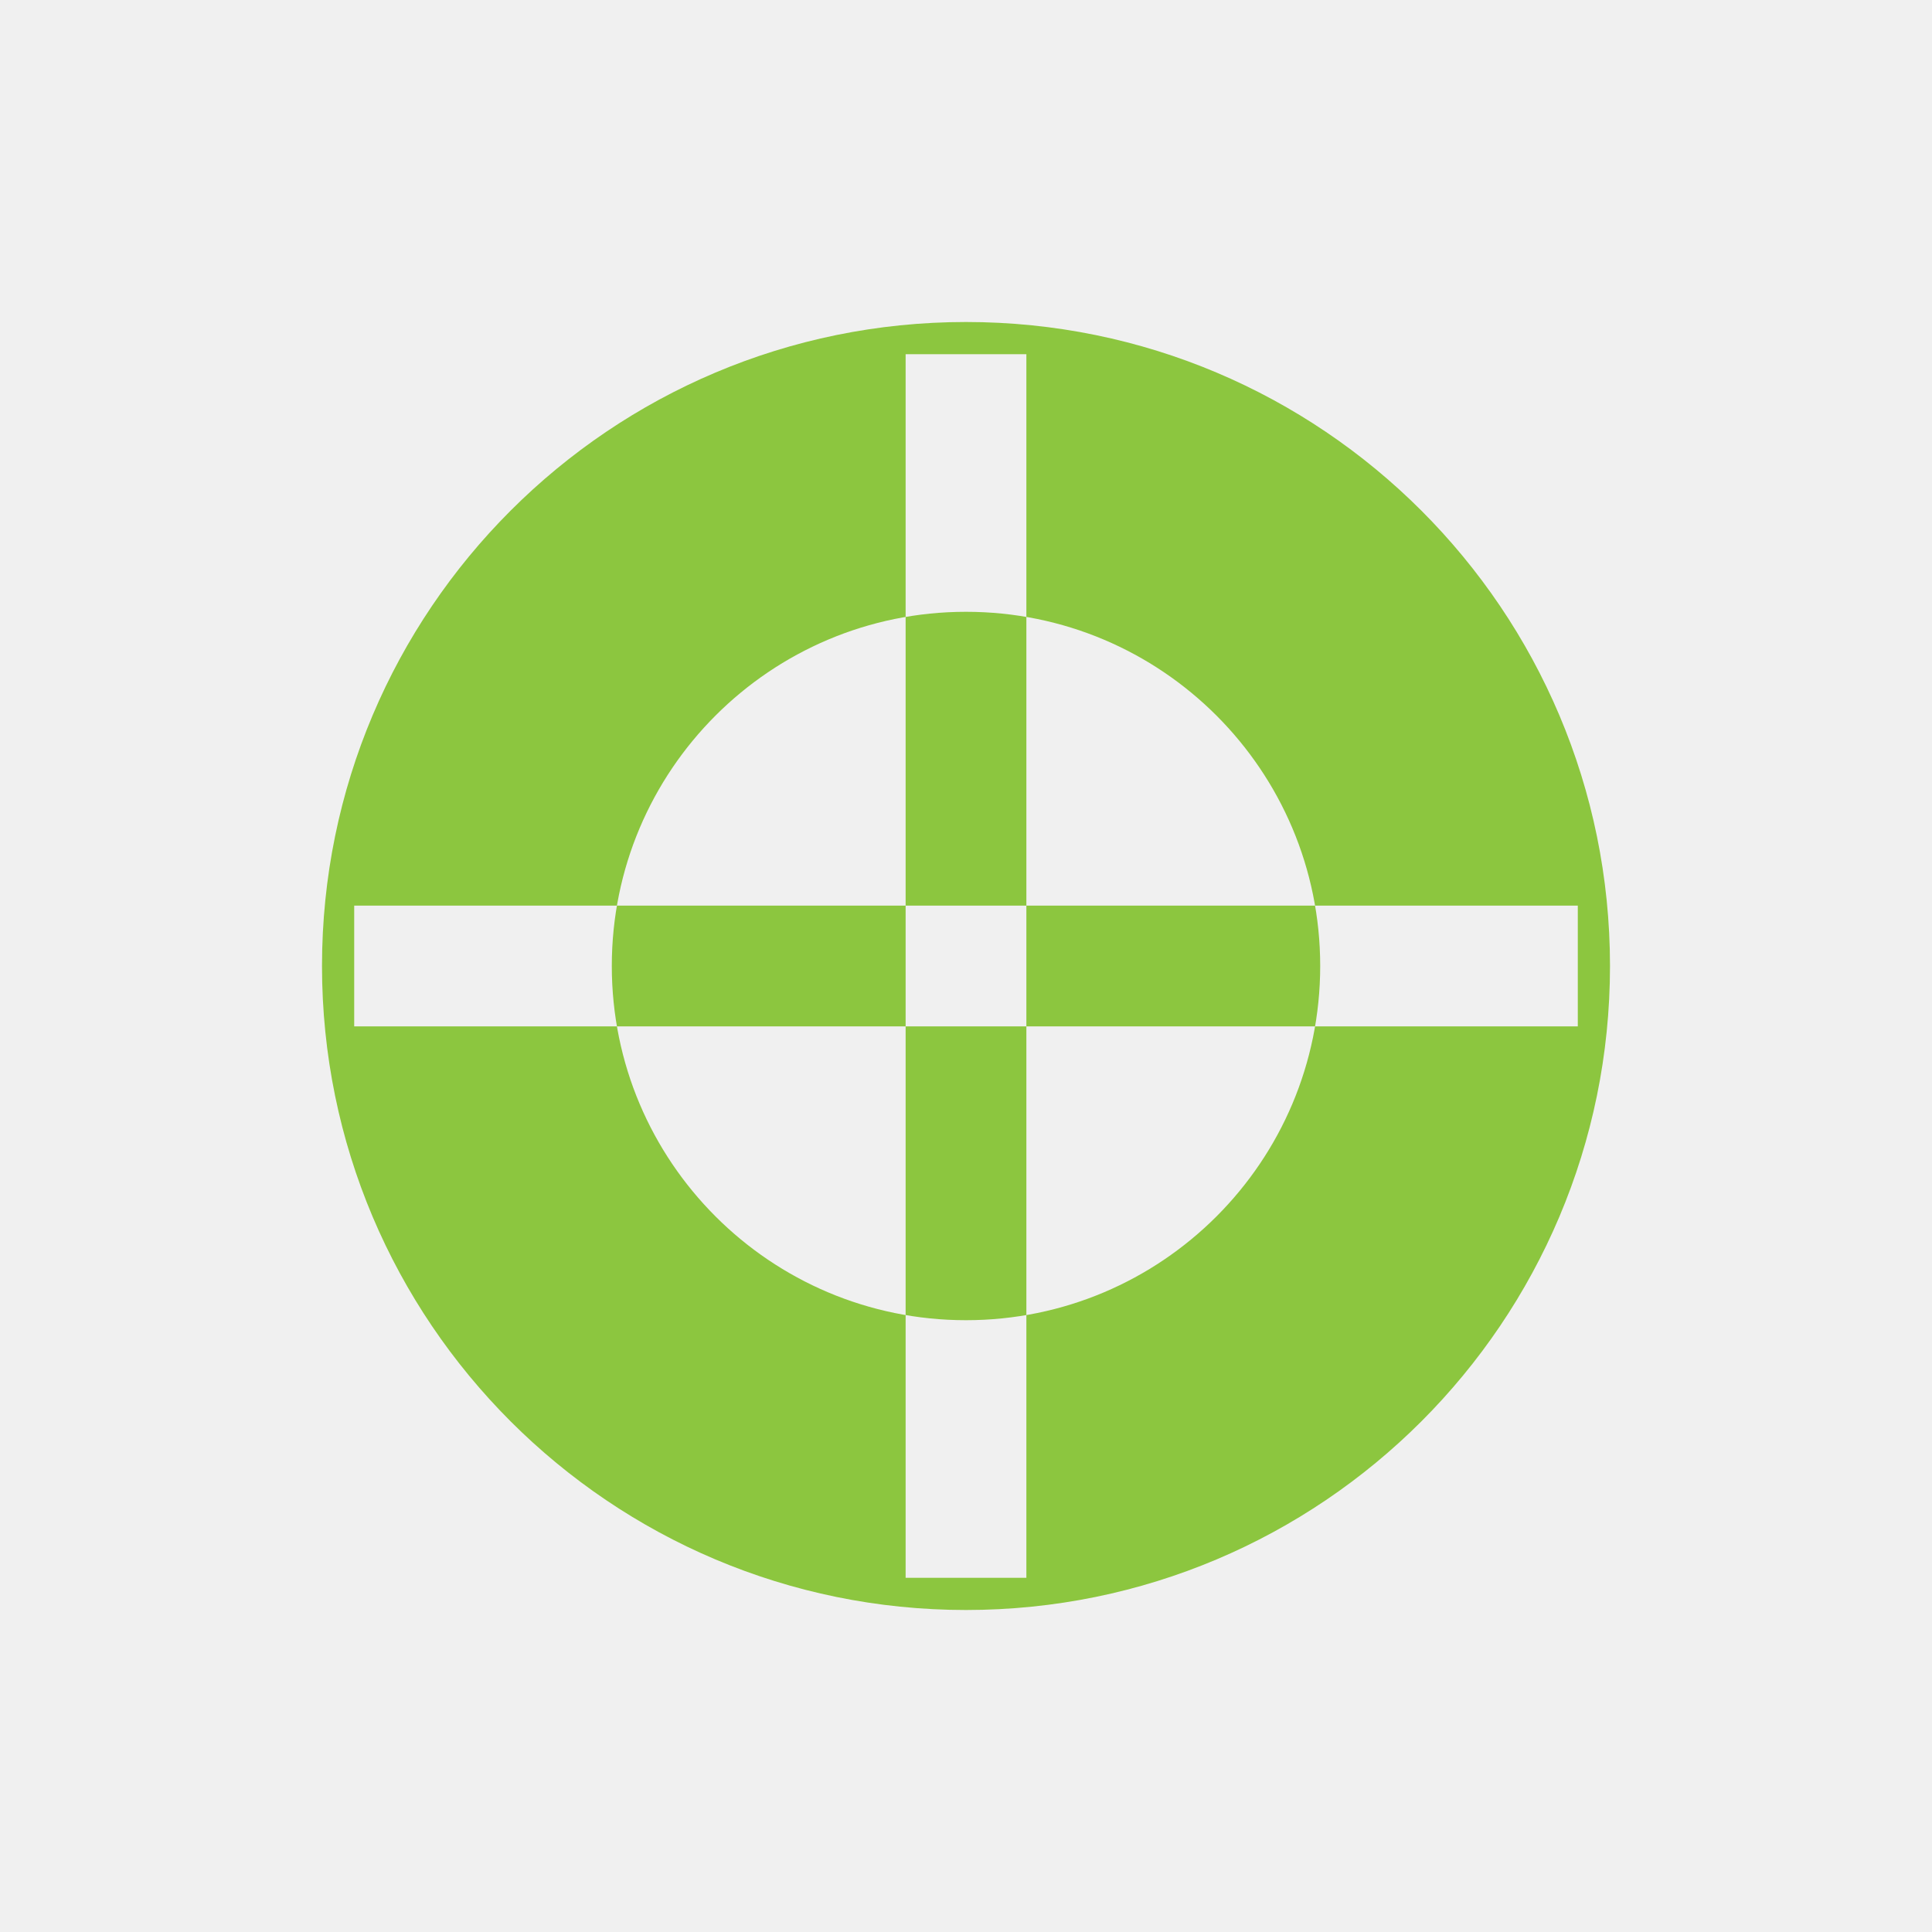
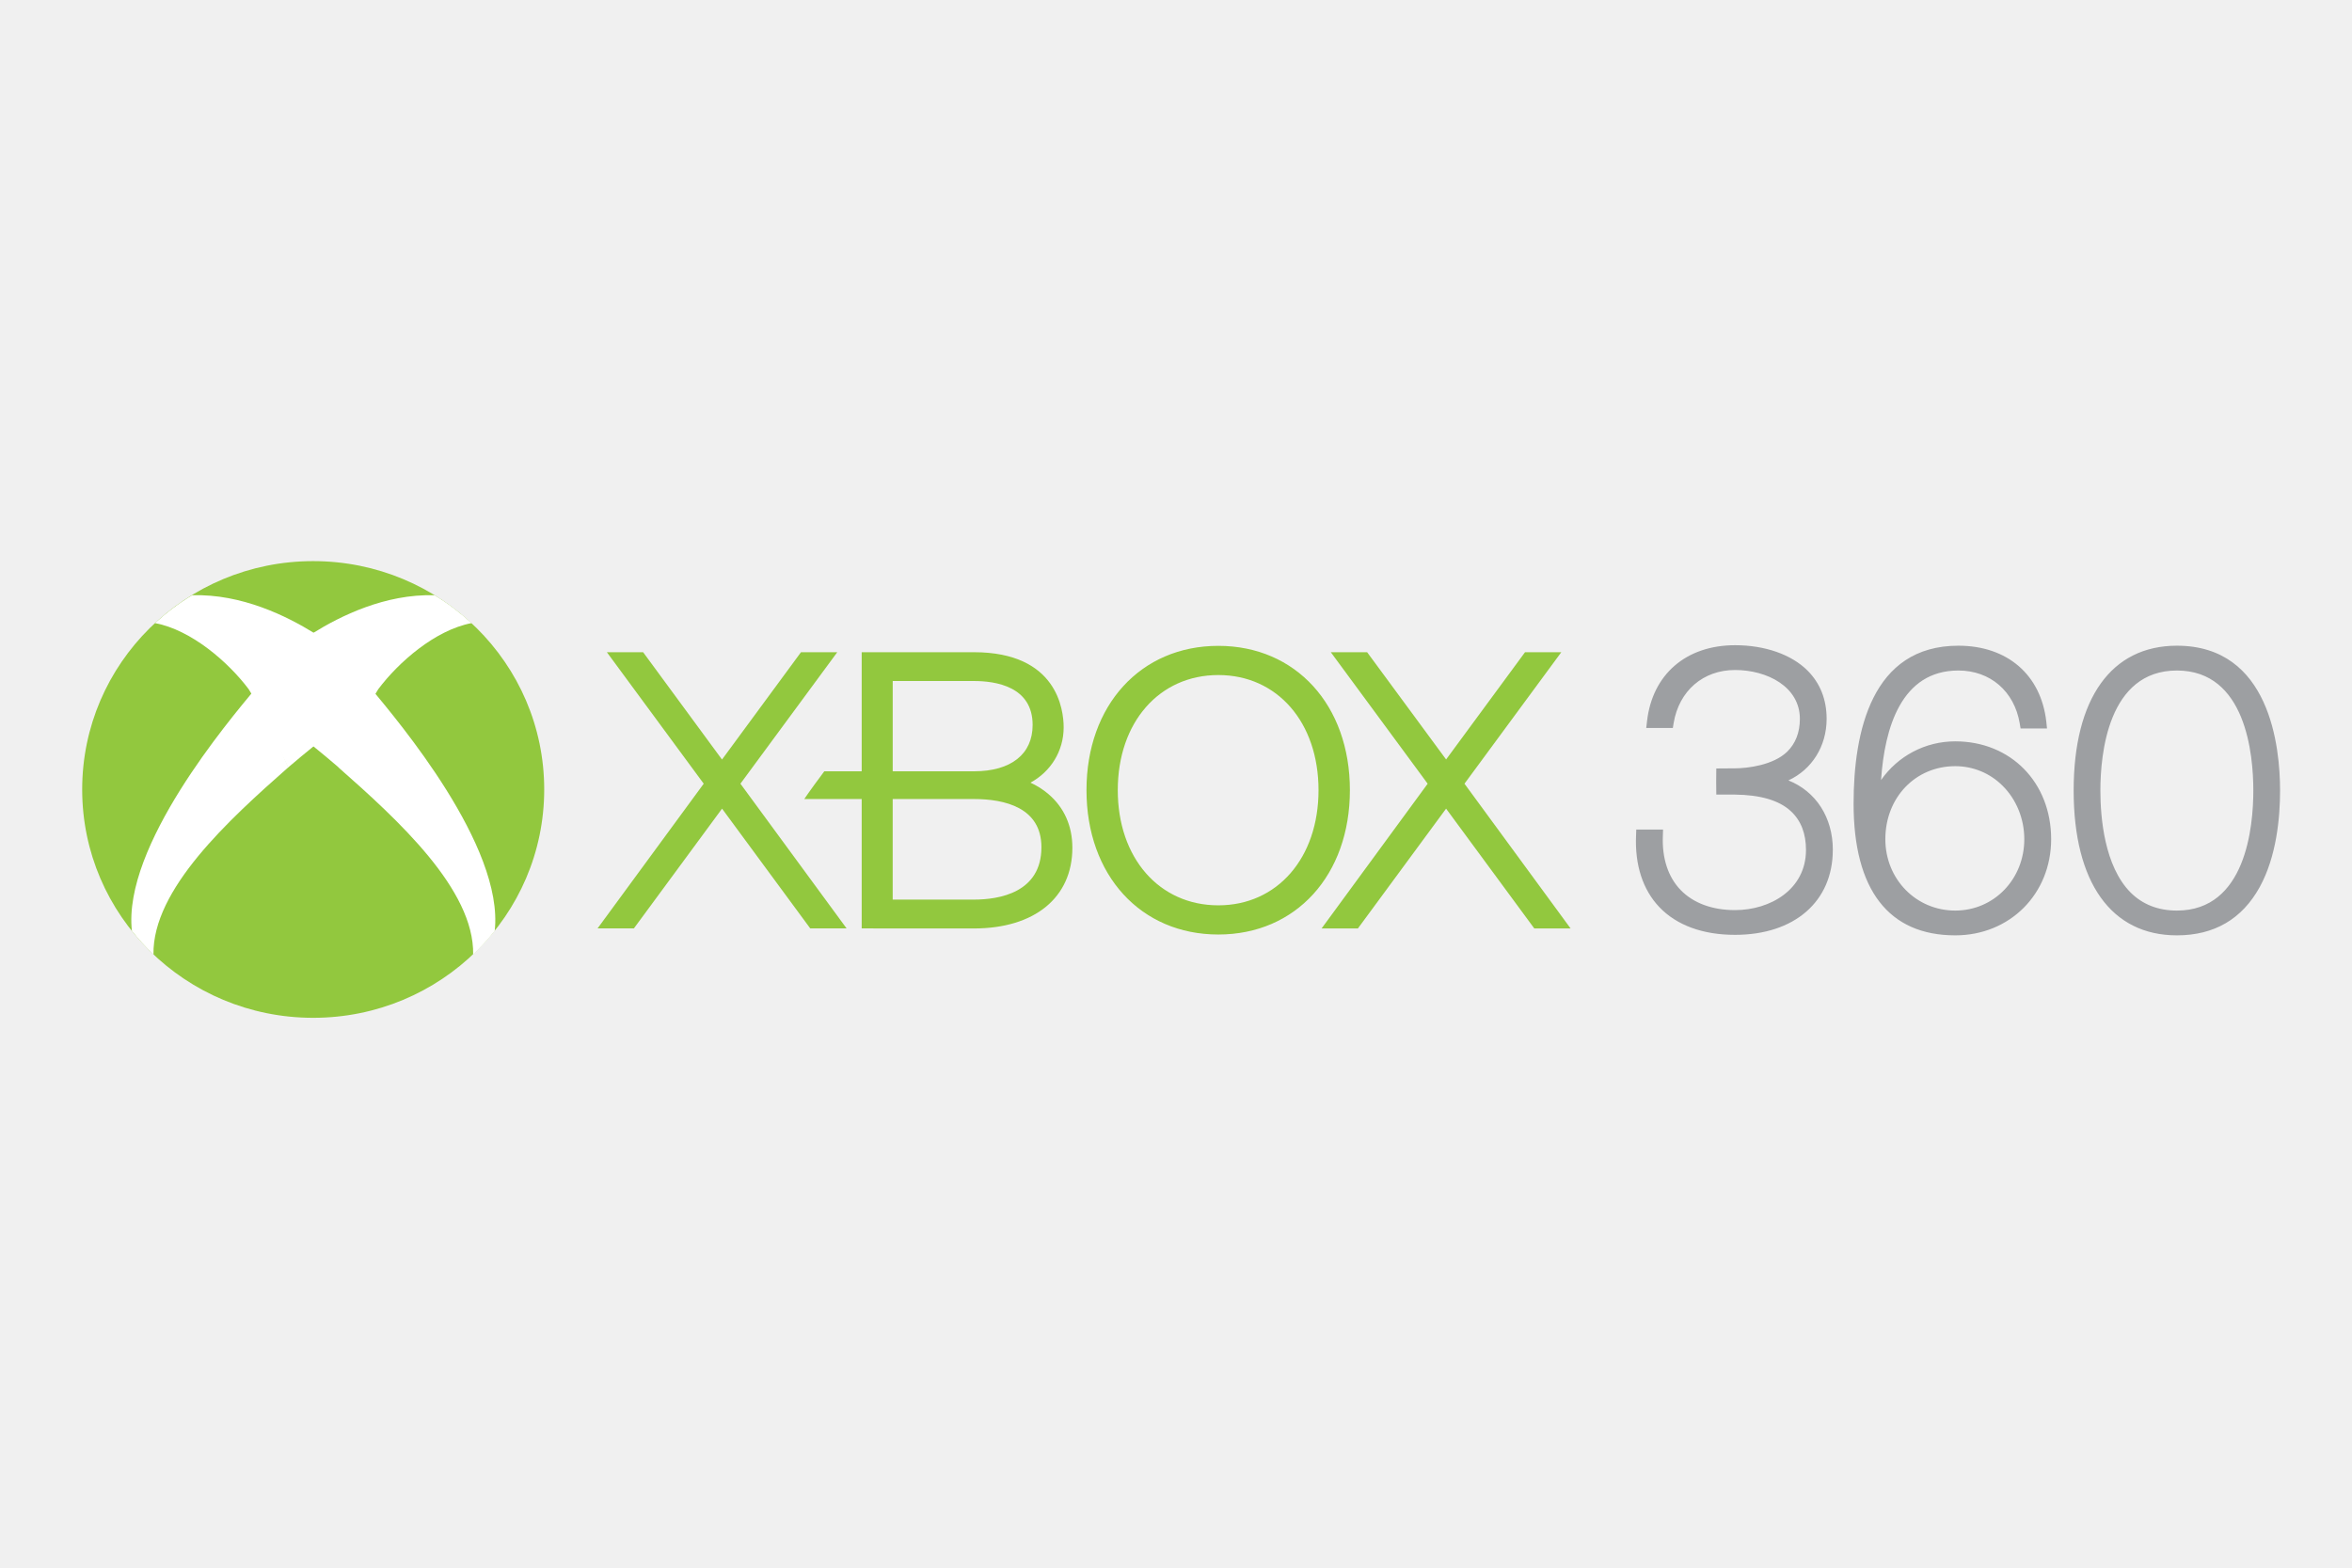
- <svg xmlns="http://www.w3.org/2000/svg" viewBox="0 0 24 24" aria-hidden="true">
-   <path fill="#8CC63F" fill-rule="evenodd" d="M4,12a8,8 0 1 0 16,0a8,8 0 1 0 -16,0zM7.6,12a4.4,4.4 0 1 0 8.8,0a4.4,4.4 0 1 0 -8.8,0zM11.25,4.4h1.5a0,0 0 0 1 0,0v15.2a0,0 0 0 1 0,0h-1.5a0,0 0 0 1 0,0v-15.2a0,0 0 0 1 0,0zM4.4,11.25h15.2a0,0 0 0 1 0,0v1.5a0,0 0 0 1 0,0h-15.2a0,0 0 0 1 0,0v-1.5a0,0 0 0 1 0,0z" />
+ <svg xmlns="http://www.w3.org/2000/svg" viewBox="0 0 36 24" aria-hidden="true">
+   <g transform="translate(-0.018,8.100) scale(0.2096)">
+     <path d="M112.129,29.17l-6.442-8.752-6.44,8.752h-2.652l7.747-10.573-7.074-9.605h2.653l5.767,7.834,5.764-7.834h2.649l-7.071,9.604,7.75,10.574h-2.649zm-50.22-0.004l-7.753-10.57,7.072-9.604h-2.65l-5.767,7.84-5.761-7.84h-2.647l7.072,9.604-7.752,10.57h2.653l6.438-8.748,6.44,8.748h2.654zm16.487-5.89c0,3.634-2.754,5.894-7.194,5.894l-8.191-0.004v-9.452h-4.191c0.304-0.455,1.108-1.565,1.46-2.023h2.731v-8.699h8.191c6.083,0,6.558,4.199,6.558,5.49,0,1.743-0.958,3.244-2.425,4.038,0.445,0.204,0.902,0.48,1.322,0.842,1.142,0.976,1.739,2.325,1.739,3.914m-13.12-5.585h5.926c2.729,0,4.292-1.265,4.292-3.385,0-2.806-2.688-3.21-4.292-3.21h-5.926v6.595zm10.86,5.543c0-2.896-2.684-3.518-4.935-3.518h-5.926v7.346h5.926c1.845,0,4.935-0.502,4.935-3.828m22.526-4.166c0,6.213-3.948,10.544-9.607,10.544-5.667,0-9.628-4.331-9.628-10.544,0-6.205,3.961-10.54,9.628-10.54,5.659,0,9.607,4.335,9.607,10.54m-2.291,0c0-4.951-3.01-8.408-7.316-8.408-4.317,0-7.343,3.457-7.343,8.408s3.025,8.412,7.343,8.412c4.307,0,7.316-3.461,7.316-8.412" fill="#92C83E" id="path3007" />
+     <path d="M159.055,8.517c-4.79,0-7.54,3.856-7.54,10.578,0,6.718,2.75,10.578,7.54,10.578,2.731,0,4.761-1.193,6.05-3.531,1.225-2.233,1.484-5.066,1.484-7.047,0-3.179-0.736-10.578-7.534-10.578m0,19.346c-1.367,0-2.502-0.446-3.377-1.314-1.922-1.931-2.211-5.496-2.211-7.454,0-2.637,0.547-8.766,5.588-8.766,5.04,0,5.581,6.129,5.581,8.766-0,2.637-0.541,8.768-5.581,8.768m-16.188-12.36c-2.188,0-4.187,1.067-5.416,2.826,0.258-3.831,1.488-8,5.646-8,2.325,0,4.086,1.516,4.481,3.866l0.061,0.369h1.931l-0.051-0.49c-0.382-3.426-2.843-5.557-6.422-5.557-6.327,0-7.652,6.277-7.652,11.54,0,6.291,2.566,9.616,7.423,9.616,3.987,0,7.004-3.021,7.004-7.025,0-4.144-2.949-7.145-7.004-7.145m0,12.36c-2.859,0-5.104-2.293-5.104-5.215,0-3.042,2.199-5.332,5.104-5.332,1.306,0,2.541,0.51,3.462,1.435,1.011,1.004,1.581,2.424,1.581,3.897,0,2.922-2.215,5.215-5.043,5.215m-8.941-4.43c0,3.769-2.805,6.203-7.141,6.203-2.352,0-4.263-0.7-5.526-2.025-1.209-1.268-1.797-3.082-1.7-5.25l0.015-0.413h1.956l-0.014,0.452c-0.068,1.633,0.377,3.002,1.291,3.954,0.926,0.96,2.306,1.475,3.979,1.475,2.581,0,5.182-1.513,5.182-4.396,0-1.191-0.364-2.139-1.095-2.82-0.881-0.827-2.301-1.202-4.095-1.221h-1.36c-0.012-0.473-0.012-1.418,0-1.908,0.496-0.002,1.01-0.01,1.353-0.01,0.954,0,2.81-0.24,3.813-1.205,0.613-0.594,0.937-1.406,0.937-2.408,0-2.344-2.383-3.569-4.734-3.569-2.329,0-4.087,1.518-4.483,3.87l-0.06,0.365h-1.942l0.057-0.487c0.386-3.425,2.853-5.559,6.429-5.559,2.186,0,4.116,0.677,5.295,1.854,0.919,0.924,1.392,2.108,1.392,3.526,0,2.009-1.085,3.709-2.791,4.494,2.007,0.805,3.245,2.695,3.245,5.078" fill="#9D9FA2" id="path3009" />
+     <path d="M168.31,27.154c0,0.383-0.132,0.705-0.394,0.966-0.258,0.261-0.58,0.392-0.961,0.392-0.387,0-0.707-0.126-0.961-0.381-0.255-0.255-0.382-0.578-0.382-0.965,0-0.383,0.131-0.706,0.39-0.966,0.257-0.264,0.578-0.394,0.963-0.394,0.377,0,0.694,0.125,0.949,0.375,0.262,0.257,0.396,0.582,0.396,0.973m-0.162,0.008c0-0.345-0.114-0.631-0.347-0.863-0.228-0.229-0.509-0.342-0.84-0.342-0.343,0-0.626,0.114-0.851,0.346-0.227,0.233-0.338,0.517-0.338,0.859,0,0.346,0.115,0.636,0.349,0.867,0.229,0.229,0.508,0.345,0.84,0.345,0.328,0,0.608-0.116,0.838-0.347,0.234-0.233,0.349-0.521,0.349-0.865m-0.535,0.851h-0.289l-0.188-0.417c-0.094-0.21-0.194-0.314-0.307-0.314h-0.157v0.731h-0.238v-1.74h0.482c0.212,0,0.374,0.049,0.484,0.145,0.094,0.085,0.141,0.194,0.141,0.33,0,0.119-0.04,0.219-0.114,0.304-0.074,0.085-0.183,0.142-0.32,0.17v0.007c0.095,0.022,0.189,0.129,0.284,0.321l0.223,0.463zm-0.328-1.237c0-0.101-0.028-0.171-0.084-0.217-0.061-0.051-0.167-0.076-0.317-0.076h-0.212v0.594h0.26c0.232,0,0.353-0.101,0.353-0.301" display="none" fill="#9D9FA2" id="path3015" />
+     <g transform="translate(-8.592759,36.99856)" id="g4160">
+       <g id="g3489">
+         <g id="g3484">
+           <path style="fill:#92c83e;fill-opacity:1;stroke:none" id="path3033" d="m 37.683,17.392 c 0,8.151 -6.425,14.758 -14.35,14.758 -7.925,0 -14.35,-6.608 -14.35,-14.758 0,-8.151 6.425,-14.758 14.35,-14.758 7.925,0 14.35,6.608 14.35,14.758 z" transform="matrix(1.175598,0,0,1.130127,4.119644,-37.63611)" />
+         </g>
+         <g transform="translate(-4.734378,9.551777)" id="g4126">
+           <g transform="matrix(1.007501,0,0,1.000843,-0.237098,0.02715301)" id="g4010">
+             <g id="g3951" />
+           </g>
+           <g transform="translate(4.75,-9.5)" id="g3427">
+             <g transform="matrix(1.007501,0,0,1.000843,-0.237093,0.0271527)" id="g3378">
+               <g transform="translate(1.334375,-34.92708)" id="g3917">
+                 <path style="fill:#ffffff;fill-opacity:1;stroke:none" d="m 17.75,10.656 c -1.848,2.256 -9.593,11.425 -8.906,17.625 0.478,0.61 1.005,1.18 1.562,1.719 -0.081,-4.746 5.452,-9.825 9.769,-13.658 z" transform="translate(8.216927,-1.072982)" id="path3900" />
+               </g>
+               <g id="g3988" transform="translate(1.334375,-34.92708)" style="fill:#97ca43;fill-opacity:1" />
+             </g>
+             <g id="g3888" transform="matrix(1.007501,0,0,1.000843,0.968067,-34.89797)">
+               <g id="g3876">
+                 <path style="fill:#ffffff;fill-opacity:1;stroke:none" d="m 13.344,3.75 c -0.966,0.585 -1.863,1.272 -2.688,2.031 2.656,0.508 5.321,2.862 6.781,4.812 1.272,2.001 1.963,3.837 2.862,5.731 0.608,-0.518 1.226,-1.046 1.896,-1.587 l -0.004,-8.227 C 20.212,5.274 16.942,3.645 13.375,3.75 c -0.008,0.005 -0.024,-0.005 -0.031,0 z" id="path3089" transform="translate(8.216927,-1.072982)" />
+               </g>
+             </g>
+             <g id="g3386" transform="matrix(-1.007501,0,0,1.000843,63.32278,0.0271527)">
+               <g id="g3388" transform="translate(1.334375,-34.92708)">
+                 <path id="path3390" transform="translate(8.216927,-1.072982)" d="m 17.75,10.656 c -1.848,2.256 -9.593,11.425 -8.906,17.625 0.478,0.61 1.005,1.18 1.562,1.719 -0.081,-4.746 5.452,-9.825 9.769,-13.658 z" style="fill:#ffffff;fill-opacity:1;stroke:none" />
+               </g>
+               <g style="fill:#97ca43;fill-opacity:1" transform="translate(1.334375,-34.92708)" id="g3392" />
+             </g>
+             <g id="g4021" transform="matrix(-1.004167,0,0,1.001685,63.25236,0.05430602)">
+               <g id="g4023">
+                 <g transform="translate(1.196189,-34.89572)" id="g4033">
+                   <g id="g4035">
+                     <path transform="translate(8.216927,-1.072982)" id="path4037" d="m 13.344,3.75 c -0.966,0.585 -1.863,1.272 -2.688,2.031 2.656,0.508 5.321,2.862 6.781,4.812 1.272,2.001 1.963,3.837 2.862,5.731 0.608,-0.518 1.226,-1.046 1.896,-1.587 l -0.004,-8.227 C 20.212,5.274 16.942,3.645 13.375,3.75 c -0.008,0.005 -0.024,-0.005 -0.031,0 z" style="fill:#ffffff;fill-opacity:1;stroke:none" />
+                   </g>
+                 </g>
+               </g>
+             </g>
+           </g>
+         </g>
+       </g>
+     </g>
+   </g>
</svg>
